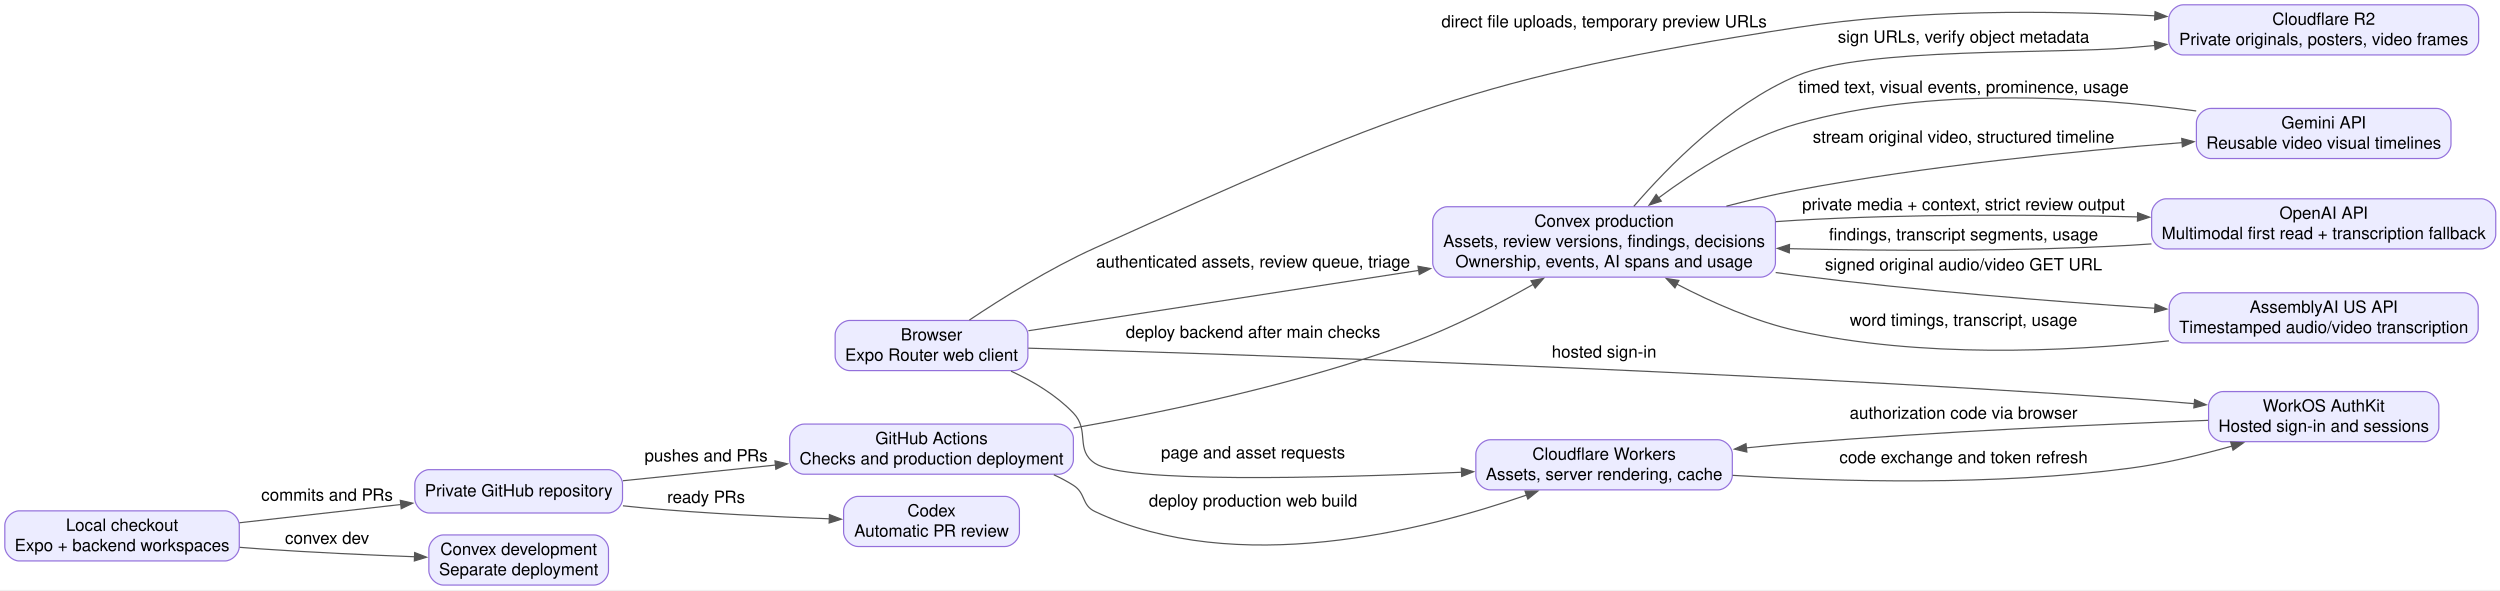
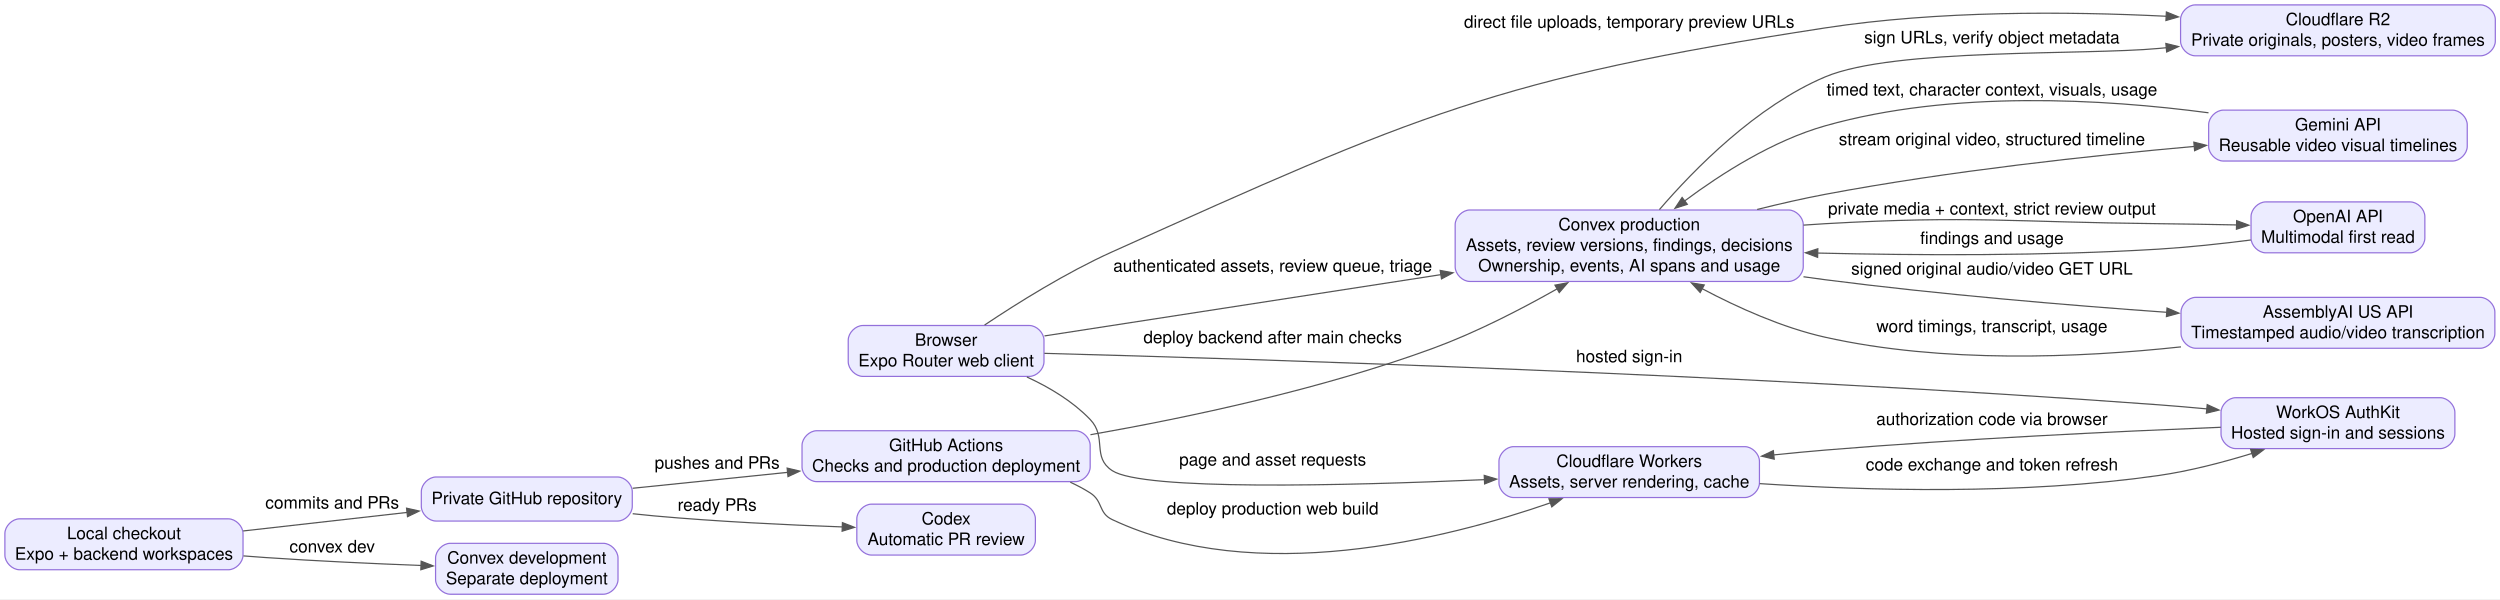
- <svg xmlns="http://www.w3.org/2000/svg" width="2075pt" height="490pt" viewBox="0.00 0.00 2075.00 490.00">
+ <svg xmlns="http://www.w3.org/2000/svg" width="2043pt" height="490pt" viewBox="0.00 0.00 2043.00 490.00">
  <g id="graph0" class="graph" transform="scale(1 1) rotate(0) translate(4 485.6)">
-     <polygon fill="white" stroke="none" points="-4,4 -4,-485.6 2071.47,-485.6 2071.47,4 -4,4" />
+     <polygon fill="white" stroke="none" points="-4,4 -4,-485.6 2039.17,-485.6 2039.17,4 -4,4" />
    <g id="node1" class="node">
      <path fill="#ececff" stroke="#9370db" d="M837.14,-219.6C837.14,-219.6 701.17,-219.6 701.17,-219.6 695.17,-219.6 689.17,-213.6 689.17,-207.6 689.17,-207.6 689.17,-190 689.17,-190 689.17,-184 695.17,-178 701.17,-178 701.17,-178 837.14,-178 837.14,-178 843.14,-178 849.14,-184 849.14,-190 849.14,-190 849.14,-207.6 849.14,-207.6 849.14,-213.6 843.14,-219.6 837.14,-219.6" />
      <text xml:space="preserve" text-anchor="middle" x="769.16" y="-203" font-family="Helvetica,sans-Serif" font-size="14.00">Browser</text>
      <text xml:space="preserve" text-anchor="middle" x="769.16" y="-186.2" font-family="Helvetica,sans-Serif" font-size="14.00">Expo Router web client</text>
    </g>
    <g id="node2" class="node">
      <path fill="#ececff" stroke="#9370db" d="M1421.82,-120.6C1421.82,-120.6 1232.95,-120.6 1232.95,-120.6 1226.95,-120.6 1220.95,-114.6 1220.95,-108.6 1220.95,-108.6 1220.95,-91 1220.95,-91 1220.95,-85 1226.95,-79 1232.95,-79 1232.95,-79 1421.82,-79 1421.82,-79 1427.82,-79 1433.82,-85 1433.82,-91 1433.82,-91 1433.82,-108.6 1433.82,-108.6 1433.82,-114.6 1427.82,-120.6 1421.82,-120.6" />
      <text xml:space="preserve" text-anchor="middle" x="1327.39" y="-104" font-family="Helvetica,sans-Serif" font-size="14.00">Cloudflare Workers</text>
      <text xml:space="preserve" text-anchor="middle" x="1327.39" y="-87.2" font-family="Helvetica,sans-Serif" font-size="14.00">Assets, server rendering, cache</text>
    </g>
    <g id="edge1" class="edge">
      <path fill="none" stroke="#555555" d="M835.17,-177.53C853.67,-169.02 872.65,-157.64 886.89,-142.8 900.9,-128.21 888.01,-112.14 904.89,-101 929.73,-84.6 1093.26,-88.56 1209.15,-93.63" />
      <polygon fill="#555555" stroke="#555555" points="1208.91,-97.12 1219.05,-94.07 1209.22,-90.13 1208.91,-97.12" />
      <text xml:space="preserve" text-anchor="middle" x="1036.03" y="-105.2" font-family="Helvetica,sans-Serif" font-size="14.00">page and asset requests</text>
    </g>
    <g id="node3" class="node">
      <path fill="#ececff" stroke="#9370db" d="M1457.61,-314C1457.61,-314 1197.16,-314 1197.16,-314 1191.16,-314 1185.16,-308 1185.16,-302 1185.16,-302 1185.16,-267.6 1185.16,-267.6 1185.16,-261.6 1191.16,-255.6 1197.16,-255.6 1197.16,-255.6 1457.61,-255.6 1457.61,-255.6 1463.61,-255.6 1469.61,-261.6 1469.61,-267.6 1469.61,-267.6 1469.61,-302 1469.61,-302 1469.61,-308 1463.61,-314 1457.61,-314" />
      <text xml:space="preserve" text-anchor="middle" x="1327.39" y="-297.4" font-family="Helvetica,sans-Serif" font-size="14.00">Convex production</text>
      <text xml:space="preserve" text-anchor="middle" x="1327.39" y="-280.6" font-family="Helvetica,sans-Serif" font-size="14.00">Assets, review versions, findings, decisions</text>
      <text xml:space="preserve" text-anchor="middle" x="1327.39" y="-263.8" font-family="Helvetica,sans-Serif" font-size="14.00">Ownership, events, AI spans and usage</text>
    </g>
    <g id="edge2" class="edge">
      <path fill="none" stroke="#555555" d="M849.55,-211.08C933.69,-224.08 1068.61,-244.94 1173.49,-261.16" />
      <polygon fill="#555555" stroke="#555555" points="1172.92,-264.61 1183.34,-262.68 1173.99,-257.7 1172.92,-264.61" />
      <text xml:space="preserve" text-anchor="middle" x="1036.03" y="-263.59" font-family="Helvetica,sans-Serif" font-size="14.00">authenticated assets, review queue, triage</text>
    </g>
    <g id="node4" class="node">
-       <path fill="#ececff" stroke="#9370db" d="M2041.28,-481.6C2041.28,-481.6 1808.06,-481.6 1808.06,-481.6 1802.06,-481.6 1796.06,-475.6 1796.06,-469.6 1796.06,-469.6 1796.06,-452 1796.06,-452 1796.06,-446 1802.06,-440 1808.06,-440 1808.06,-440 2041.28,-440 2041.28,-440 2047.28,-440 2053.28,-446 2053.28,-452 2053.28,-452 2053.28,-469.6 2053.28,-469.6 2053.28,-475.6 2047.28,-481.6 2041.28,-481.6" />
-       <text xml:space="preserve" text-anchor="middle" x="1924.67" y="-465" font-family="Helvetica,sans-Serif" font-size="14.00">Cloudflare R2</text>
-       <text xml:space="preserve" text-anchor="middle" x="1924.67" y="-448.2" font-family="Helvetica,sans-Serif" font-size="14.00">Private originals, posters, video frames</text>
+       <path fill="#ececff" stroke="#9370db" d="M2023.17,-481.6C2023.17,-481.6 1789.96,-481.6 1789.96,-481.6 1783.96,-481.6 1777.96,-475.6 1777.96,-469.6 1777.96,-469.6 1777.96,-452 1777.96,-452 1777.96,-446 1783.96,-440 1789.96,-440 1789.96,-440 2023.17,-440 2023.17,-440 2029.17,-440 2035.17,-446 2035.17,-452 2035.17,-452 2035.17,-469.6 2035.17,-469.6 2035.17,-475.6 2029.17,-481.6 2023.17,-481.6" />
+       <text xml:space="preserve" text-anchor="middle" x="1906.57" y="-465" font-family="Helvetica,sans-Serif" font-size="14.00">Cloudflare R2</text>
+       <text xml:space="preserve" text-anchor="middle" x="1906.57" y="-448.2" font-family="Helvetica,sans-Serif" font-size="14.00">Private originals, posters, video frames</text>
    </g>
    <g id="edge3" class="edge">
-       <path fill="none" stroke="#555555" d="M800.59,-219.97C827.18,-237.75 867.31,-262.89 904.89,-279.8 1152.45,-391.18 1219.29,-421.66 1487.61,-462.8 1586.08,-477.9 1698.54,-476.95 1784.58,-472.46" />
-       <polygon fill="#555555" stroke="#555555" points="1784.7,-475.95 1794.5,-471.91 1784.32,-468.96 1784.7,-475.95" />
+       <path fill="none" stroke="#555555" d="M800.59,-219.97C827.18,-237.75 867.31,-262.89 904.89,-279.8 1152.45,-391.18 1219.29,-421.66 1487.61,-462.8 1579.75,-476.93 1684.66,-476.37 1766.32,-472.31" />
+       <polygon fill="#555555" stroke="#555555" points="1766.37,-475.82 1776.17,-471.8 1766,-468.83 1766.37,-475.82" />
      <text xml:space="preserve" text-anchor="middle" x="1327.39" y="-462.92" font-family="Helvetica,sans-Serif" font-size="14.00">direct file uploads, temporary preview URLs</text>
    </g>
    <g id="node13" class="node">
-       <path fill="#ececff" stroke="#9370db" d="M2008.22,-160.6C2008.22,-160.6 1841.12,-160.6 1841.12,-160.6 1835.12,-160.6 1829.12,-154.6 1829.12,-148.6 1829.12,-148.6 1829.12,-131 1829.12,-131 1829.12,-125 1835.12,-119 1841.12,-119 1841.12,-119 2008.22,-119 2008.22,-119 2014.22,-119 2020.22,-125 2020.22,-131 2020.22,-131 2020.22,-148.6 2020.22,-148.6 2020.22,-154.6 2014.22,-160.6 2008.22,-160.6" />
-       <text xml:space="preserve" text-anchor="middle" x="1924.67" y="-144" font-family="Helvetica,sans-Serif" font-size="14.00">WorkOS AuthKit</text>
-       <text xml:space="preserve" text-anchor="middle" x="1924.67" y="-127.2" font-family="Helvetica,sans-Serif" font-size="14.00">Hosted sign-in and sessions</text>
+       <path fill="#ececff" stroke="#9370db" d="M1990.12,-160.6C1990.12,-160.6 1823.02,-160.6 1823.02,-160.6 1817.02,-160.6 1811.02,-154.6 1811.02,-148.6 1811.02,-148.6 1811.02,-131 1811.02,-131 1811.02,-125 1817.02,-119 1823.02,-119 1823.02,-119 1990.12,-119 1990.12,-119 1996.12,-119 2002.12,-125 2002.12,-131 2002.12,-131 2002.12,-148.6 2002.12,-148.6 2002.12,-154.6 1996.12,-160.6 1990.12,-160.6" />
+       <text xml:space="preserve" text-anchor="middle" x="1906.57" y="-144" font-family="Helvetica,sans-Serif" font-size="14.00">WorkOS AuthKit</text>
+       <text xml:space="preserve" text-anchor="middle" x="1906.57" y="-127.2" font-family="Helvetica,sans-Serif" font-size="14.00">Hosted sign-in and sessions</text>
    </g>
    <g id="edge11" class="edge">
-       <path fill="none" stroke="#555555" d="M849.45,-196.62C1017.95,-191.69 1424.05,-178.26 1763.87,-154.8 1781.16,-153.61 1799.5,-152.11 1817.34,-150.52" />
-       <polygon fill="#555555" stroke="#555555" points="1817.52,-154.02 1827.16,-149.63 1816.89,-147.05 1817.52,-154.02" />
-       <text xml:space="preserve" text-anchor="middle" x="1327.39" y="-188.78" font-family="Helvetica,sans-Serif" font-size="14.00">hosted sign-in</text>
+       <path fill="none" stroke="#555555" d="M849.47,-196.84C1017.54,-192.35 1421.8,-179.71 1759.96,-154.8 1772.83,-153.85 1786.33,-152.69 1799.69,-151.44" />
+       <polygon fill="#555555" stroke="#555555" points="1799.74,-154.95 1809.36,-150.51 1799.07,-147.98 1799.74,-154.95" />
+       <text xml:space="preserve" text-anchor="middle" x="1327.39" y="-189.59" font-family="Helvetica,sans-Serif" font-size="14.00">hosted sign-in</text>
    </g>
    <g id="edge13" class="edge">
-       <path fill="none" stroke="#555555" d="M1434.04,-91.07C1522.54,-85.67 1651.99,-82.28 1763.87,-97 1792.02,-100.71 1822.27,-107.93 1848.79,-115.41" />
-       <polygon fill="#555555" stroke="#555555" points="1847.49,-118.68 1858.07,-118.09 1849.43,-111.95 1847.49,-118.68" />
-       <text xml:space="preserve" text-anchor="middle" x="1625.74" y="-101.2" font-family="Helvetica,sans-Serif" font-size="14.00">code exchange and token refresh</text>
+       <path fill="none" stroke="#555555" d="M1434.08,-90.38C1521.82,-84.64 1649.64,-81.12 1759.96,-97 1785.4,-100.66 1812.6,-107.75 1836.52,-115.12" />
+       <polygon fill="#555555" stroke="#555555" points="1835.23,-118.38 1845.82,-118.06 1837.34,-111.71 1835.23,-118.38" />
+       <text xml:space="preserve" text-anchor="middle" x="1623.79" y="-101.2" font-family="Helvetica,sans-Serif" font-size="14.00">code exchange and token refresh</text>
    </g>
    <g id="edge4" class="edge">
-       <path fill="none" stroke="#555555" d="M1352.07,-314.34C1380.41,-347.27 1431.15,-399 1487.61,-422.8 1544.38,-446.73 1702.5,-440.58 1763.87,-446 1770.61,-446.6 1777.52,-447.21 1784.5,-447.84" />
-       <polygon fill="#555555" stroke="#555555" points="1784.11,-451.32 1794.39,-448.73 1784.74,-444.35 1784.11,-451.32" />
-       <text xml:space="preserve" text-anchor="middle" x="1625.74" y="-450.2" font-family="Helvetica,sans-Serif" font-size="14.00">sign URLs, verify object metadata</text>
+       <path fill="none" stroke="#555555" d="M1352.08,-314.33C1380.42,-347.24 1431.16,-398.97 1487.61,-422.8 1543.57,-446.43 1699.48,-440.35 1759.96,-446 1762.05,-446.2 1764.16,-446.39 1766.28,-446.59" />
+       <polygon fill="#555555" stroke="#555555" points="1765.94,-450.08 1776.23,-447.54 1766.61,-443.11 1765.94,-450.08" />
+       <text xml:space="preserve" text-anchor="middle" x="1623.79" y="-450.2" font-family="Helvetica,sans-Serif" font-size="14.00">sign URLs, verify object metadata</text>
    </g>
    <g id="node5" class="node">
-       <path fill="#ececff" stroke="#9370db" d="M2055.47,-320.6C2055.47,-320.6 1793.87,-320.6 1793.87,-320.6 1787.87,-320.6 1781.87,-314.6 1781.87,-308.6 1781.87,-308.6 1781.87,-291 1781.87,-291 1781.87,-285 1787.87,-279 1793.87,-279 1793.87,-279 2055.47,-279 2055.47,-279 2061.47,-279 2067.47,-285 2067.47,-291 2067.47,-291 2067.47,-308.6 2067.47,-308.6 2067.47,-314.6 2061.47,-320.6 2055.47,-320.6" />
-       <text xml:space="preserve" text-anchor="middle" x="1924.67" y="-304" font-family="Helvetica,sans-Serif" font-size="14.00">OpenAI API</text>
-       <text xml:space="preserve" text-anchor="middle" x="1924.67" y="-287.2" font-family="Helvetica,sans-Serif" font-size="14.00">Multimodal first read + transcription fallback</text>
+       <path fill="#ececff" stroke="#9370db" d="M1965.59,-320.6C1965.59,-320.6 1847.55,-320.6 1847.55,-320.6 1841.55,-320.6 1835.55,-314.6 1835.55,-308.6 1835.55,-308.6 1835.55,-291 1835.55,-291 1835.55,-285 1841.55,-279 1847.55,-279 1847.55,-279 1965.59,-279 1965.59,-279 1971.59,-279 1977.59,-285 1977.59,-291 1977.59,-291 1977.59,-308.6 1977.59,-308.6 1977.59,-314.6 1971.59,-320.6 1965.59,-320.6" />
+       <text xml:space="preserve" text-anchor="middle" x="1906.57" y="-304" font-family="Helvetica,sans-Serif" font-size="14.00">OpenAI API</text>
+       <text xml:space="preserve" text-anchor="middle" x="1906.57" y="-287.2" font-family="Helvetica,sans-Serif" font-size="14.00">Multimodal first read</text>
    </g>
    <g id="edge5" class="edge">
-       <path fill="none" stroke="#555555" d="M1469.83,-301.63C1475.83,-302.08 1481.78,-302.47 1487.61,-302.8 1581.37,-308.08 1686.66,-307.54 1770.28,-305.58" />
-       <polygon fill="#555555" stroke="#555555" points="1770.24,-309.08 1780.16,-305.34 1770.07,-302.08 1770.24,-309.08" />
-       <text xml:space="preserve" text-anchor="middle" x="1625.74" y="-311.17" font-family="Helvetica,sans-Serif" font-size="14.00">private media + context, strict review output</text>
+       <path fill="none" stroke="#555555" d="M1469.83,-301.63C1475.83,-302.08 1481.78,-302.47 1487.61,-302.8 1608.46,-309.61 1638.92,-304.05 1759.96,-302.8 1780.65,-302.59 1803,-302.2 1823.82,-301.78" />
+       <polygon fill="#555555" stroke="#555555" points="1823.78,-305.28 1833.7,-301.57 1823.63,-298.28 1823.78,-305.28" />
+       <text xml:space="preserve" text-anchor="middle" x="1623.79" y="-310.32" font-family="Helvetica,sans-Serif" font-size="14.00">private media + context, strict review output</text>
    </g>
    <g id="node6" class="node">
-       <path fill="#ececff" stroke="#9370db" d="M2040.9,-242.6C2040.9,-242.6 1808.44,-242.6 1808.44,-242.6 1802.44,-242.6 1796.44,-236.6 1796.44,-230.6 1796.44,-230.6 1796.44,-213 1796.44,-213 1796.44,-207 1802.44,-201 1808.44,-201 1808.44,-201 2040.9,-201 2040.9,-201 2046.9,-201 2052.9,-207 2052.9,-213 2052.9,-213 2052.9,-230.6 2052.9,-230.6 2052.9,-236.6 2046.9,-242.6 2040.9,-242.6" />
-       <text xml:space="preserve" text-anchor="middle" x="1924.67" y="-226" font-family="Helvetica,sans-Serif" font-size="14.00">AssemblyAI US API</text>
-       <text xml:space="preserve" text-anchor="middle" x="1924.67" y="-209.2" font-family="Helvetica,sans-Serif" font-size="14.00">Timestamped audio/video transcription</text>
+       <path fill="#ececff" stroke="#9370db" d="M2022.8,-242.6C2022.8,-242.6 1790.34,-242.6 1790.34,-242.6 1784.34,-242.6 1778.34,-236.6 1778.34,-230.6 1778.34,-230.6 1778.34,-213 1778.34,-213 1778.34,-207 1784.34,-201 1790.34,-201 1790.34,-201 2022.8,-201 2022.8,-201 2028.8,-201 2034.8,-207 2034.8,-213 2034.8,-213 2034.8,-230.6 2034.8,-230.6 2034.8,-236.6 2028.8,-242.6 2022.8,-242.6" />
+       <text xml:space="preserve" text-anchor="middle" x="1906.57" y="-226" font-family="Helvetica,sans-Serif" font-size="14.00">AssemblyAI US API</text>
+       <text xml:space="preserve" text-anchor="middle" x="1906.57" y="-209.2" font-family="Helvetica,sans-Serif" font-size="14.00">Timestamped audio/video transcription</text>
    </g>
    <g id="edge6" class="edge">
-       <path fill="none" stroke="#555555" d="M1469.8,-259.41C1475.81,-258.55 1481.77,-257.74 1487.61,-257 1586.58,-244.39 1698.78,-235.46 1784.59,-229.74" />
-       <polygon fill="#555555" stroke="#555555" points="1784.73,-233.24 1794.47,-229.09 1784.27,-226.26 1784.73,-233.24" />
-       <text xml:space="preserve" text-anchor="middle" x="1625.74" y="-261.2" font-family="Helvetica,sans-Serif" font-size="14.00">signed original audio/video GET URL</text>
+       <path fill="none" stroke="#555555" d="M1469.8,-259.44C1475.81,-258.57 1481.77,-257.75 1487.61,-257 1580.38,-245.02 1685.29,-236.2 1766.79,-230.38" />
+       <polygon fill="#555555" stroke="#555555" points="1766.9,-233.89 1776.62,-229.69 1766.4,-226.9 1766.9,-233.89" />
+       <text xml:space="preserve" text-anchor="middle" x="1623.79" y="-261.2" font-family="Helvetica,sans-Serif" font-size="14.00">signed original audio/video GET URL</text>
    </g>
    <g id="node7" class="node">
-       <path fill="#ececff" stroke="#9370db" d="M2018.33,-395.6C2018.33,-395.6 1831.01,-395.6 1831.01,-395.6 1825.01,-395.6 1819.01,-389.6 1819.01,-383.6 1819.01,-383.6 1819.01,-366 1819.01,-366 1819.01,-360 1825.01,-354 1831.01,-354 1831.01,-354 2018.33,-354 2018.33,-354 2024.33,-354 2030.33,-360 2030.33,-366 2030.33,-366 2030.33,-383.6 2030.33,-383.6 2030.33,-389.6 2024.33,-395.6 2018.33,-395.6" />
-       <text xml:space="preserve" text-anchor="middle" x="1924.67" y="-379" font-family="Helvetica,sans-Serif" font-size="14.00">Gemini API</text>
-       <text xml:space="preserve" text-anchor="middle" x="1924.67" y="-362.2" font-family="Helvetica,sans-Serif" font-size="14.00">Reusable video visual timelines</text>
+       <path fill="#ececff" stroke="#9370db" d="M2000.23,-395.6C2000.23,-395.6 1812.91,-395.6 1812.91,-395.6 1806.91,-395.6 1800.91,-389.6 1800.91,-383.6 1800.91,-383.6 1800.91,-366 1800.91,-366 1800.91,-360 1806.91,-354 1812.91,-354 1812.91,-354 2000.23,-354 2000.23,-354 2006.23,-354 2012.23,-360 2012.23,-366 2012.23,-366 2012.23,-383.6 2012.23,-383.6 2012.23,-389.6 2006.23,-395.6 2000.23,-395.6" />
+       <text xml:space="preserve" text-anchor="middle" x="1906.57" y="-379" font-family="Helvetica,sans-Serif" font-size="14.00">Gemini API</text>
+       <text xml:space="preserve" text-anchor="middle" x="1906.57" y="-362.2" font-family="Helvetica,sans-Serif" font-size="14.00">Reusable video visual timelines</text>
    </g>
    <g id="edge7" class="edge">
-       <path fill="none" stroke="#555555" d="M1428.92,-314.5C1448.27,-319.49 1468.47,-324.21 1487.61,-327.8 1594.97,-347.95 1718.95,-360.28 1807.2,-367.22" />
-       <polygon fill="#555555" stroke="#555555" points="1806.84,-370.7 1817.08,-367.99 1807.38,-363.73 1806.84,-370.7" />
-       <text xml:space="preserve" text-anchor="middle" x="1625.74" y="-367.16" font-family="Helvetica,sans-Serif" font-size="14.00">stream original video, structured timeline</text>
+       <path fill="none" stroke="#555555" d="M1431.96,-314.42C1450.39,-319.03 1469.49,-323.39 1487.61,-326.8 1588.66,-345.83 1704.97,-358.44 1789.19,-365.95" />
+       <polygon fill="#555555" stroke="#555555" points="1788.82,-369.43 1799.09,-366.82 1789.43,-362.45 1788.82,-369.43" />
+       <text xml:space="preserve" text-anchor="middle" x="1623.79" y="-367.03" font-family="Helvetica,sans-Serif" font-size="14.00">stream original video, structured timeline</text>
    </g>
    <g id="edge10" class="edge">
-       <path fill="none" stroke="#555555" d="M1781.71,-283.16C1775.69,-282.72 1769.72,-282.32 1763.87,-282 1670.04,-276.79 1564.68,-277.3 1481.09,-279.2" />
-       <polygon fill="#555555" stroke="#555555" points="1481.13,-275.7 1471.22,-279.44 1481.3,-282.7 1481.13,-275.7" />
-       <text xml:space="preserve" text-anchor="middle" x="1625.74" y="-286.2" font-family="Helvetica,sans-Serif" font-size="14.00">findings, transcript segments, usage</text>
+       <path fill="none" stroke="#555555" d="M1835.37,-289.47C1811.5,-286.42 1784.62,-283.5 1759.96,-282 1667.64,-276.38 1564,-276.83 1481.43,-278.8" />
+       <polygon fill="#555555" stroke="#555555" points="1481.35,-275.3 1471.44,-279.05 1481.52,-282.3 1481.35,-275.3" />
+       <text xml:space="preserve" text-anchor="middle" x="1623.79" y="-286.2" font-family="Helvetica,sans-Serif" font-size="14.00">findings and usage</text>
    </g>
    <g id="edge9" class="edge">
-       <path fill="none" stroke="#555555" d="M1796.19,-202.69C1708.41,-193.4 1589.66,-188.5 1487.61,-211 1452.88,-218.66 1416.71,-234.68 1387.64,-249.84" />
-       <polygon fill="#555555" stroke="#555555" points="1386.19,-246.65 1379.01,-254.44 1389.48,-252.83 1386.19,-246.65" />
-       <text xml:space="preserve" text-anchor="middle" x="1625.74" y="-215.2" font-family="Helvetica,sans-Serif" font-size="14.00">word timings, transcript, usage</text>
+       <path fill="none" stroke="#555555" d="M1778.28,-202.13C1694.67,-193.12 1583.43,-188.61 1487.61,-210 1452.55,-217.83 1416.09,-234.25 1386.92,-249.72" />
+       <polygon fill="#555555" stroke="#555555" points="1385.38,-246.58 1378.25,-254.42 1388.71,-252.73 1385.38,-246.58" />
+       <text xml:space="preserve" text-anchor="middle" x="1623.79" y="-214.2" font-family="Helvetica,sans-Serif" font-size="14.00">word timings, transcript, usage</text>
    </g>
    <g id="edge8" class="edge">
-       <path fill="none" stroke="#555555" d="M1818.85,-393.51C1729.13,-405.59 1597.44,-413.89 1487.61,-382.8 1445.16,-370.78 1402.89,-343.89 1372.59,-321.32" />
+       <path fill="none" stroke="#555555" d="M1800.79,-393.43C1714.92,-404.79 1591.14,-412.11 1487.61,-382.8 1445.16,-370.78 1402.89,-343.89 1372.59,-321.32" />
      <polygon fill="#555555" stroke="#555555" points="1374.86,-318.65 1364.79,-315.39 1370.63,-324.22 1374.86,-318.65" />
-       <text xml:space="preserve" text-anchor="middle" x="1625.74" y="-408.56" font-family="Helvetica,sans-Serif" font-size="14.00">timed text, visual events, prominence, usage</text>
+       <text xml:space="preserve" text-anchor="middle" x="1623.79" y="-407.59" font-family="Helvetica,sans-Serif" font-size="14.00">timed text, character context, visuals, usage</text>
    </g>
    <g id="node8" class="node">
      <path fill="#ececff" stroke="#9370db" d="M489.04,-41.6C489.04,-41.6 363.95,-41.6 363.95,-41.6 357.95,-41.6 351.95,-35.6 351.95,-29.6 351.95,-29.6 351.95,-12 351.95,-12 351.95,-6 357.95,0 363.95,0 363.95,0 489.04,0 489.04,0 495.04,0 501.04,-6 501.04,-12 501.04,-12 501.04,-29.6 501.04,-29.6 501.04,-35.6 495.04,-41.6 489.04,-41.6" />
      <text xml:space="preserve" text-anchor="middle" x="426.5" y="-25" font-family="Helvetica,sans-Serif" font-size="14.00">Convex development</text>
      <text xml:space="preserve" text-anchor="middle" x="426.5" y="-8.2" font-family="Helvetica,sans-Serif" font-size="14.00">Separate deployment</text>
    </g>
    <g id="node9" class="node">
      <path fill="#ececff" stroke="#9370db" d="M182.6,-61.6C182.6,-61.6 12,-61.6 12,-61.6 6,-61.6 0,-55.6 0,-49.6 0,-49.6 0,-32 0,-32 0,-26 6,-20 12,-20 12,-20 182.6,-20 182.6,-20 188.6,-20 194.6,-26 194.6,-32 194.6,-32 194.6,-49.6 194.6,-49.6 194.6,-55.6 188.6,-61.6 182.6,-61.6" />
      <text xml:space="preserve" text-anchor="middle" x="97.3" y="-45" font-family="Helvetica,sans-Serif" font-size="14.00">Local checkout</text>
      <text xml:space="preserve" text-anchor="middle" x="97.3" y="-28.2" font-family="Helvetica,sans-Serif" font-size="14.00">Expo + backend workspaces</text>
    </g>
    <g id="edge14" class="edge">
      <path fill="none" stroke="#555555" d="M194.93,-31.32C200.91,-30.84 206.84,-30.4 212.6,-30 254.59,-27.11 301.31,-24.97 340.25,-23.49" />
      <polygon fill="#555555" stroke="#555555" points="340.17,-26.99 350.04,-23.12 339.91,-20 340.17,-26.99" />
      <text xml:space="preserve" text-anchor="middle" x="267.45" y="-34.2" font-family="Helvetica,sans-Serif" font-size="14.00">convex dev</text>
    </g>
    <g id="node10" class="node">
      <path fill="#ececff" stroke="#9370db" d="M500.69,-95.8C500.69,-95.8 352.3,-95.8 352.3,-95.8 346.3,-95.8 340.3,-89.8 340.3,-83.8 340.3,-83.8 340.3,-71.8 340.3,-71.8 340.3,-65.8 346.3,-59.8 352.3,-59.8 352.3,-59.8 500.69,-59.8 500.69,-59.8 506.69,-59.8 512.69,-65.8 512.69,-71.8 512.69,-71.8 512.69,-83.8 512.69,-83.8 512.69,-89.8 506.69,-95.8 500.69,-95.8" />
      <text xml:space="preserve" text-anchor="middle" x="426.5" y="-73.6" font-family="Helvetica,sans-Serif" font-size="14.00">Private GitHub repository</text>
    </g>
    <g id="edge17" class="edge">
      <path fill="none" stroke="#555555" d="M194.7,-51.7C236.92,-56.48 286.36,-62.07 328.63,-66.85" />
      <polygon fill="#555555" stroke="#555555" points="328.24,-70.32 338.57,-67.97 329.02,-63.37 328.24,-70.32" />
      <text xml:space="preserve" text-anchor="middle" x="267.45" y="-70.03" font-family="Helvetica,sans-Serif" font-size="14.00">commits and PRs</text>
    </g>
    <g id="node11" class="node">
      <path fill="#ececff" stroke="#9370db" d="M874.89,-133.6C874.89,-133.6 663.42,-133.6 663.42,-133.6 657.42,-133.6 651.42,-127.6 651.42,-121.6 651.42,-121.6 651.42,-104 651.42,-104 651.42,-98 657.42,-92 663.42,-92 663.42,-92 874.89,-92 874.89,-92 880.89,-92 886.89,-98 886.89,-104 886.89,-104 886.89,-121.6 886.89,-121.6 886.89,-127.6 880.89,-133.6 874.89,-133.6" />
      <text xml:space="preserve" text-anchor="middle" x="769.16" y="-117" font-family="Helvetica,sans-Serif" font-size="14.00">GitHub Actions</text>
      <text xml:space="preserve" text-anchor="middle" x="769.16" y="-100.2" font-family="Helvetica,sans-Serif" font-size="14.00">Checks and production deployment</text>
    </g>
    <g id="edge18" class="edge">
      <path fill="none" stroke="#555555" d="M513.02,-86.59C551.37,-90.53 597.43,-95.26 639.8,-99.61" />
      <polygon fill="#555555" stroke="#555555" points="639.25,-103.07 649.55,-100.61 639.96,-96.11 639.25,-103.07" />
      <text xml:space="preserve" text-anchor="middle" x="582.06" y="-102.63" font-family="Helvetica,sans-Serif" font-size="14.00">pushes and PRs</text>
    </g>
    <g id="node12" class="node">
      <path fill="#ececff" stroke="#9370db" d="M830.12,-73.6C830.12,-73.6 708.19,-73.6 708.19,-73.6 702.19,-73.6 696.19,-67.6 696.19,-61.6 696.19,-61.6 696.19,-44 696.19,-44 696.19,-38 702.19,-32 708.19,-32 708.19,-32 830.12,-32 830.12,-32 836.12,-32 842.12,-38 842.12,-44 842.12,-44 842.12,-61.6 842.12,-61.6 842.12,-67.6 836.12,-73.6 830.12,-73.6" />
      <text xml:space="preserve" text-anchor="middle" x="769.16" y="-57" font-family="Helvetica,sans-Serif" font-size="14.00">Codex</text>
      <text xml:space="preserve" text-anchor="middle" x="769.16" y="-40.2" font-family="Helvetica,sans-Serif" font-size="14.00">Automatic PR review</text>
    </g>
    <g id="edge19" class="edge">
      <path fill="none" stroke="#555555" d="M513.03,-65.79C519,-65.13 524.93,-64.52 530.69,-64 581.66,-59.4 638.96,-56.63 684.51,-54.99" />
      <polygon fill="#555555" stroke="#555555" points="684.43,-58.5 694.31,-54.65 684.19,-51.5 684.43,-58.5" />
      <text xml:space="preserve" text-anchor="middle" x="582.06" y="-68.2" font-family="Helvetica,sans-Serif" font-size="14.00">ready PRs</text>
    </g>
    <g id="edge16" class="edge">
      <path fill="none" stroke="#555555" d="M870.65,-91.54C876.31,-88.96 881.77,-86.05 886.89,-82.8 897.49,-76.06 893.52,-66.36 904.89,-61 1022.03,-5.81 1177.62,-44.98 1263.22,-74.76" />
      <polygon fill="#555555" stroke="#555555" points="1261.79,-77.97 1272.38,-78.01 1264.13,-71.37 1261.79,-77.97" />
      <text xml:space="preserve" text-anchor="middle" x="1036.03" y="-65.2" font-family="Helvetica,sans-Serif" font-size="14.00">deploy production web build</text>
    </g>
    <g id="edge15" class="edge">
      <path fill="none" stroke="#555555" d="M887.14,-130.36C967.47,-144.44 1075.69,-167.45 1167.16,-201 1202.21,-213.85 1239.23,-232.97 1268.74,-249.69" />
      <polygon fill="#555555" stroke="#555555" points="1266.72,-252.57 1277.14,-254.51 1270.21,-246.5 1266.72,-252.57" />
      <text xml:space="preserve" text-anchor="middle" x="1036.03" y="-205.2" font-family="Helvetica,sans-Serif" font-size="14.00">deploy backend after main checks</text>
    </g>
    <g id="edge12" class="edge">
-       <path fill="none" stroke="#555555" d="M1828.71,-136.71C1740.3,-133.43 1604.9,-127.38 1487.61,-117.8 1473.94,-116.68 1459.62,-115.33 1445.42,-113.87" />
-       <polygon fill="#555555" stroke="#555555" points="1445.89,-110.4 1435.58,-112.84 1445.16,-117.36 1445.89,-110.4" />
-       <text xml:space="preserve" text-anchor="middle" x="1625.74" y="-138.04" font-family="Helvetica,sans-Serif" font-size="14.00">authorization code via browser</text>
+       <path fill="none" stroke="#555555" d="M1810.84,-136.44C1726.06,-133.04 1598.41,-126.97 1487.61,-117.8 1473.94,-116.67 1459.62,-115.3 1445.42,-113.84" />
+       <polygon fill="#555555" stroke="#555555" points="1445.89,-110.37 1435.58,-112.81 1445.16,-117.33 1445.89,-110.37" />
+       <text xml:space="preserve" text-anchor="middle" x="1623.79" y="-138.31" font-family="Helvetica,sans-Serif" font-size="14.00">authorization code via browser</text>
    </g>
  </g>
</svg>
